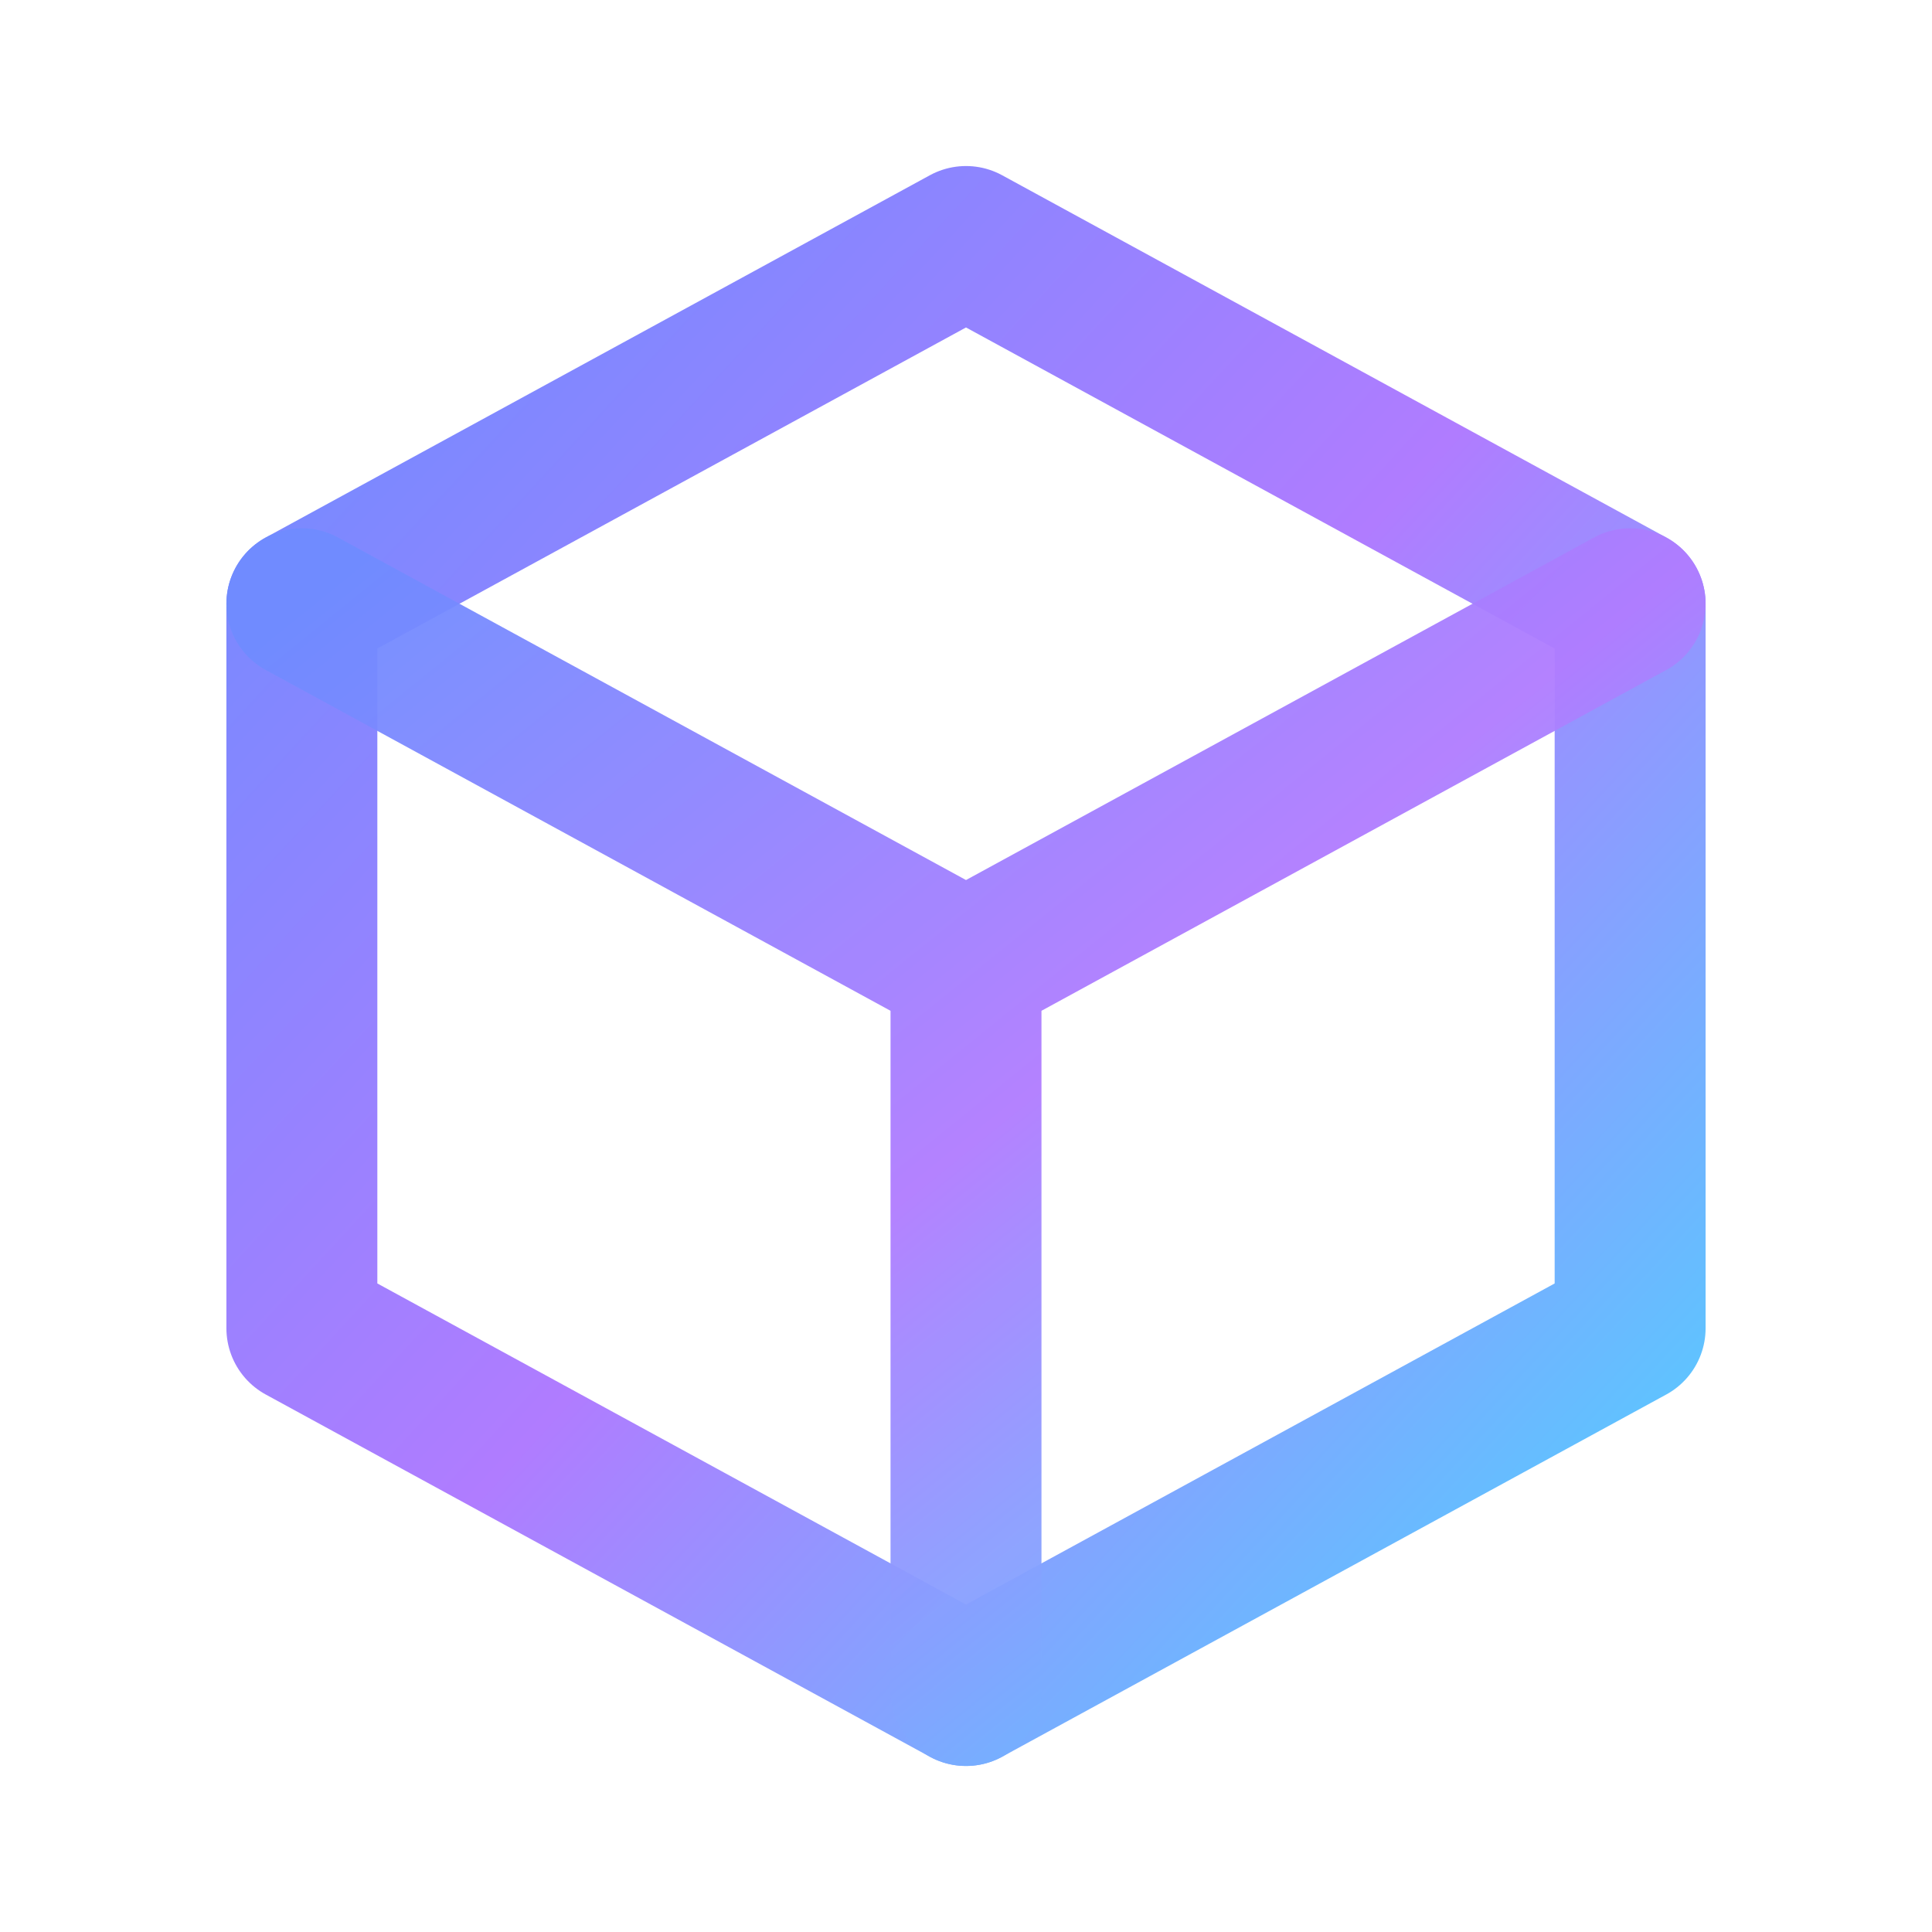
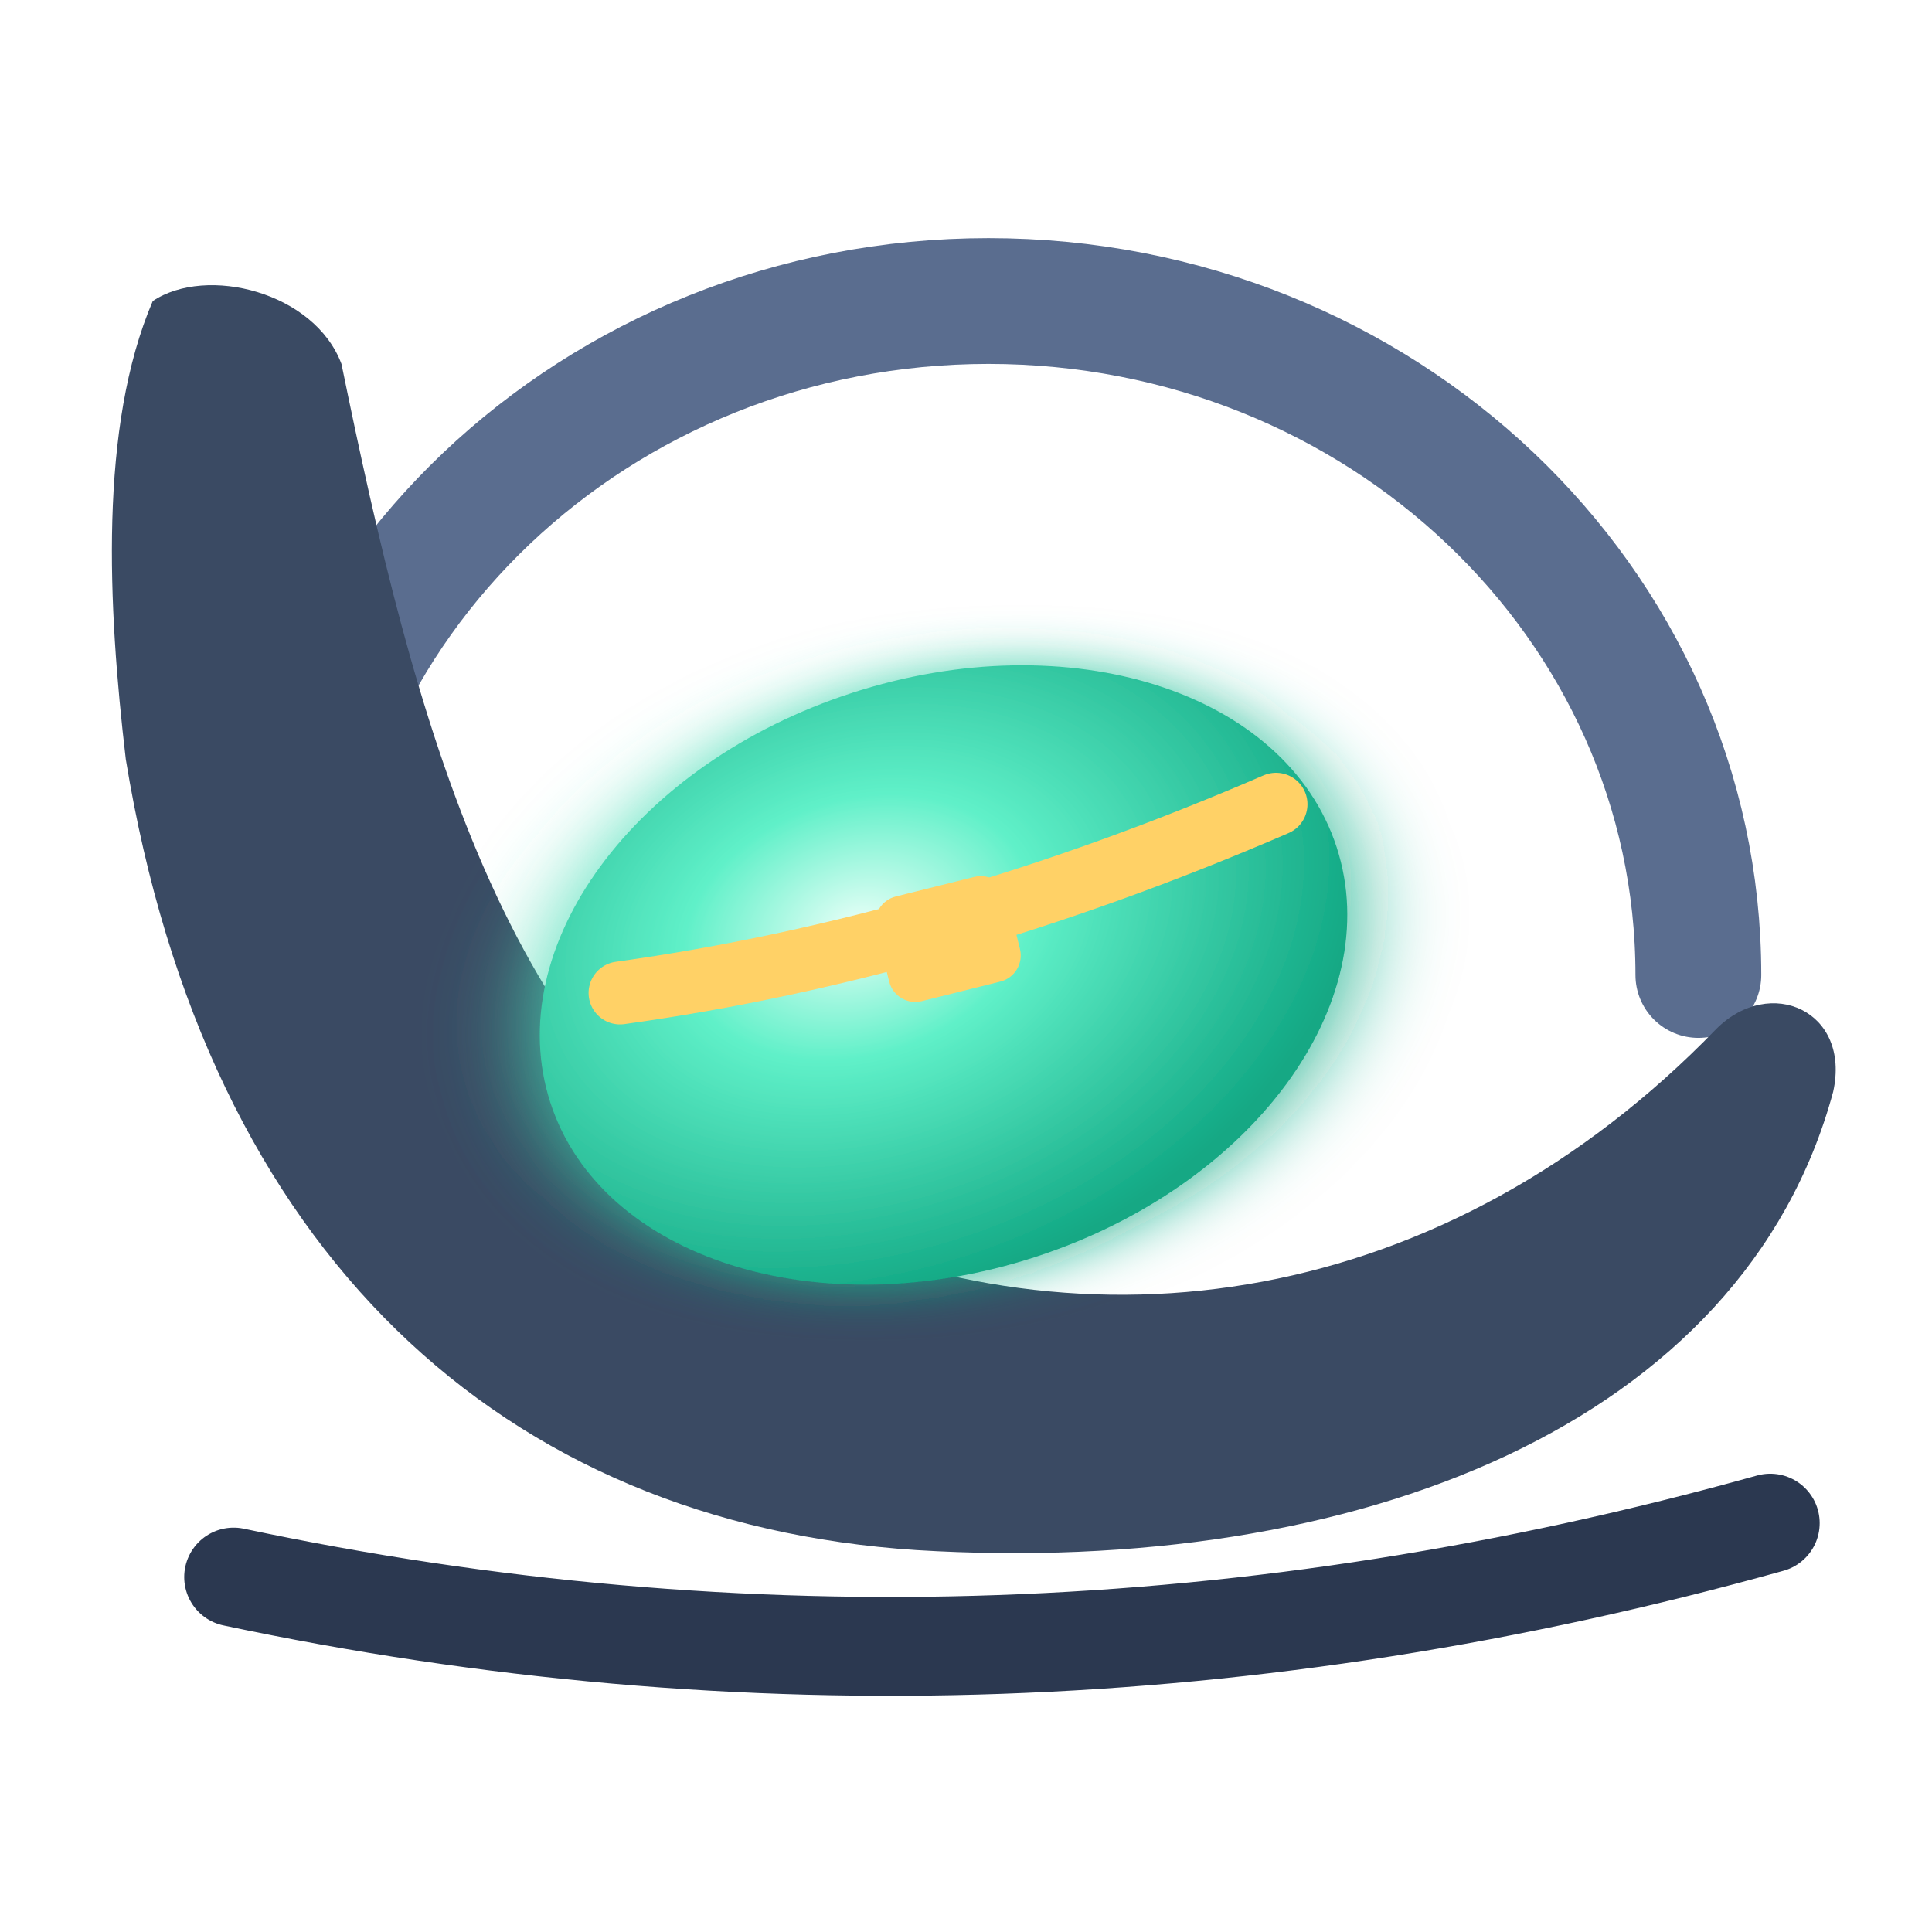
- <svg xmlns="http://www.w3.org/2000/svg" viewBox="0 0 64 64">
+ <svg xmlns="http://www.w3.org/2000/svg" viewBox="58 55 430 430">
  <defs>
-     <linearGradient id="g" x1="0" y1="0" x2="1" y2="1">
-       <stop offset="0" stop-color="#6f8cff" />
-       <stop offset=".5" stop-color="#b07cff" />
-       <stop offset="1" stop-color="#4fd1ff" />
-     </linearGradient>
+     <radialGradient id="amoeba" cx="42%" cy="38%" r="62%">
+       <stop offset="0" stop-color="#eafff8" />
+       <stop offset=".35" stop-color="#5ff0c8" />
+       <stop offset="1" stop-color="#12a884" />
+     </radialGradient>
+     <filter id="glow" x="-50%" y="-50%" width="200%" height="200%">
+       <feGaussianBlur stdDeviation="9" result="b" />
+       <feMerge>
+         <feMergeNode in="b" />
+         <feMergeNode in="SourceGraphic" />
+       </feMerge>
+     </filter>
  </defs>
-   <g fill="none" stroke="url(#g)" stroke-width="5" stroke-linecap="round" stroke-linejoin="round">
-     <path d="M32 8 L54 20 L54 44 L32 56 L10 44 L10 20 Z" />
-     <path d="M10 20 L32 32 L54 20 M32 32 L32 56" opacity=".95" />
-     <path d="M32 8 L32 32" opacity=".35" />
+   <g transform="translate(0,-46)">
+     <path d="M120 318A158 150 0 0 1 436 318" fill="none" stroke="#5a6d8f" stroke-width="28" stroke-linecap="round" />
+     <path d="M110 452Q280 488 452 440" fill="none" stroke="#2b3850" stroke-width="22" stroke-linecap="round" />
+     <path fill="#3a4a63" d="M92 168C104 160 128 166 134 182C150 260 170 340 232 372C300 404 380 392 440 330C452 318 470 326 466 344C446 418 360 452 262 446C170 440 104 380 86 270C82 236 80 196 92 168Z" />
+     <ellipse filter="url(#glow)" fill="url(#amoeba)" cx="268" cy="318" rx="92" ry="66" transform="rotate(-18 268 318)" />
+     <path d="M196 322Q268 312 342 280" fill="none" stroke="#ffd166" stroke-width="14" stroke-linecap="round" />
+     <rect x="254" y="298" width="30" height="24" rx="6" fill="#ffd166" transform="rotate(-14 269 310)" />
  </g>
</svg>
